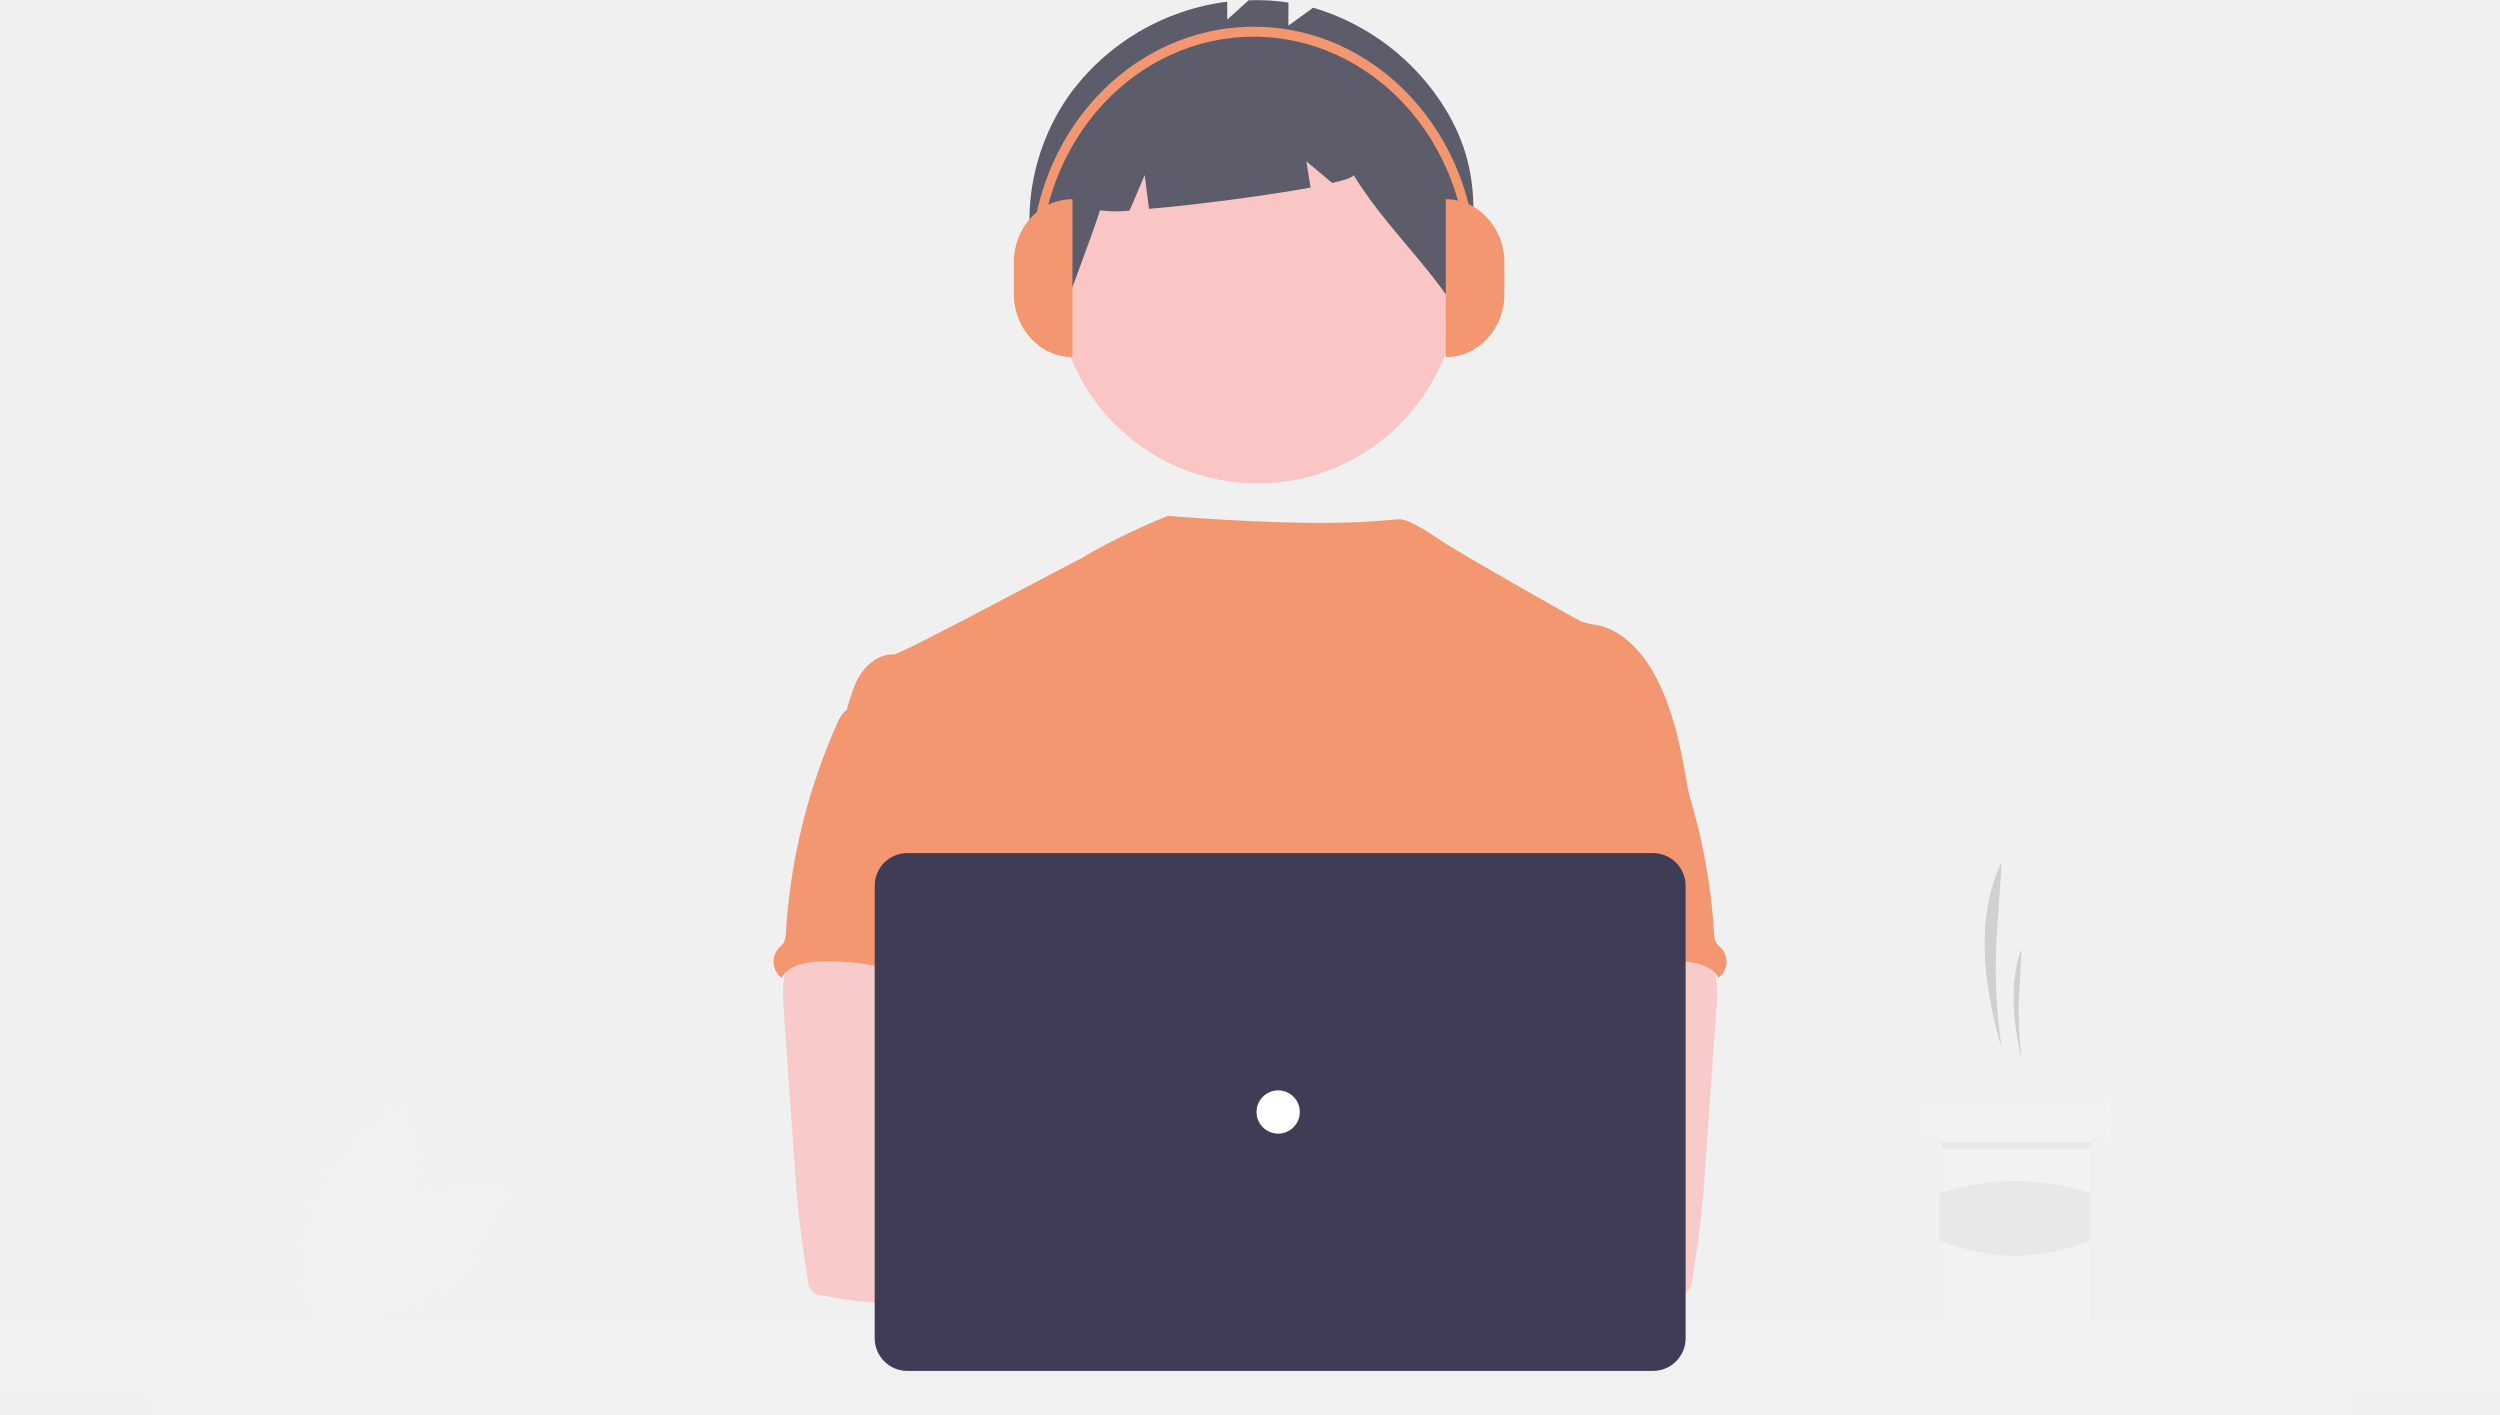
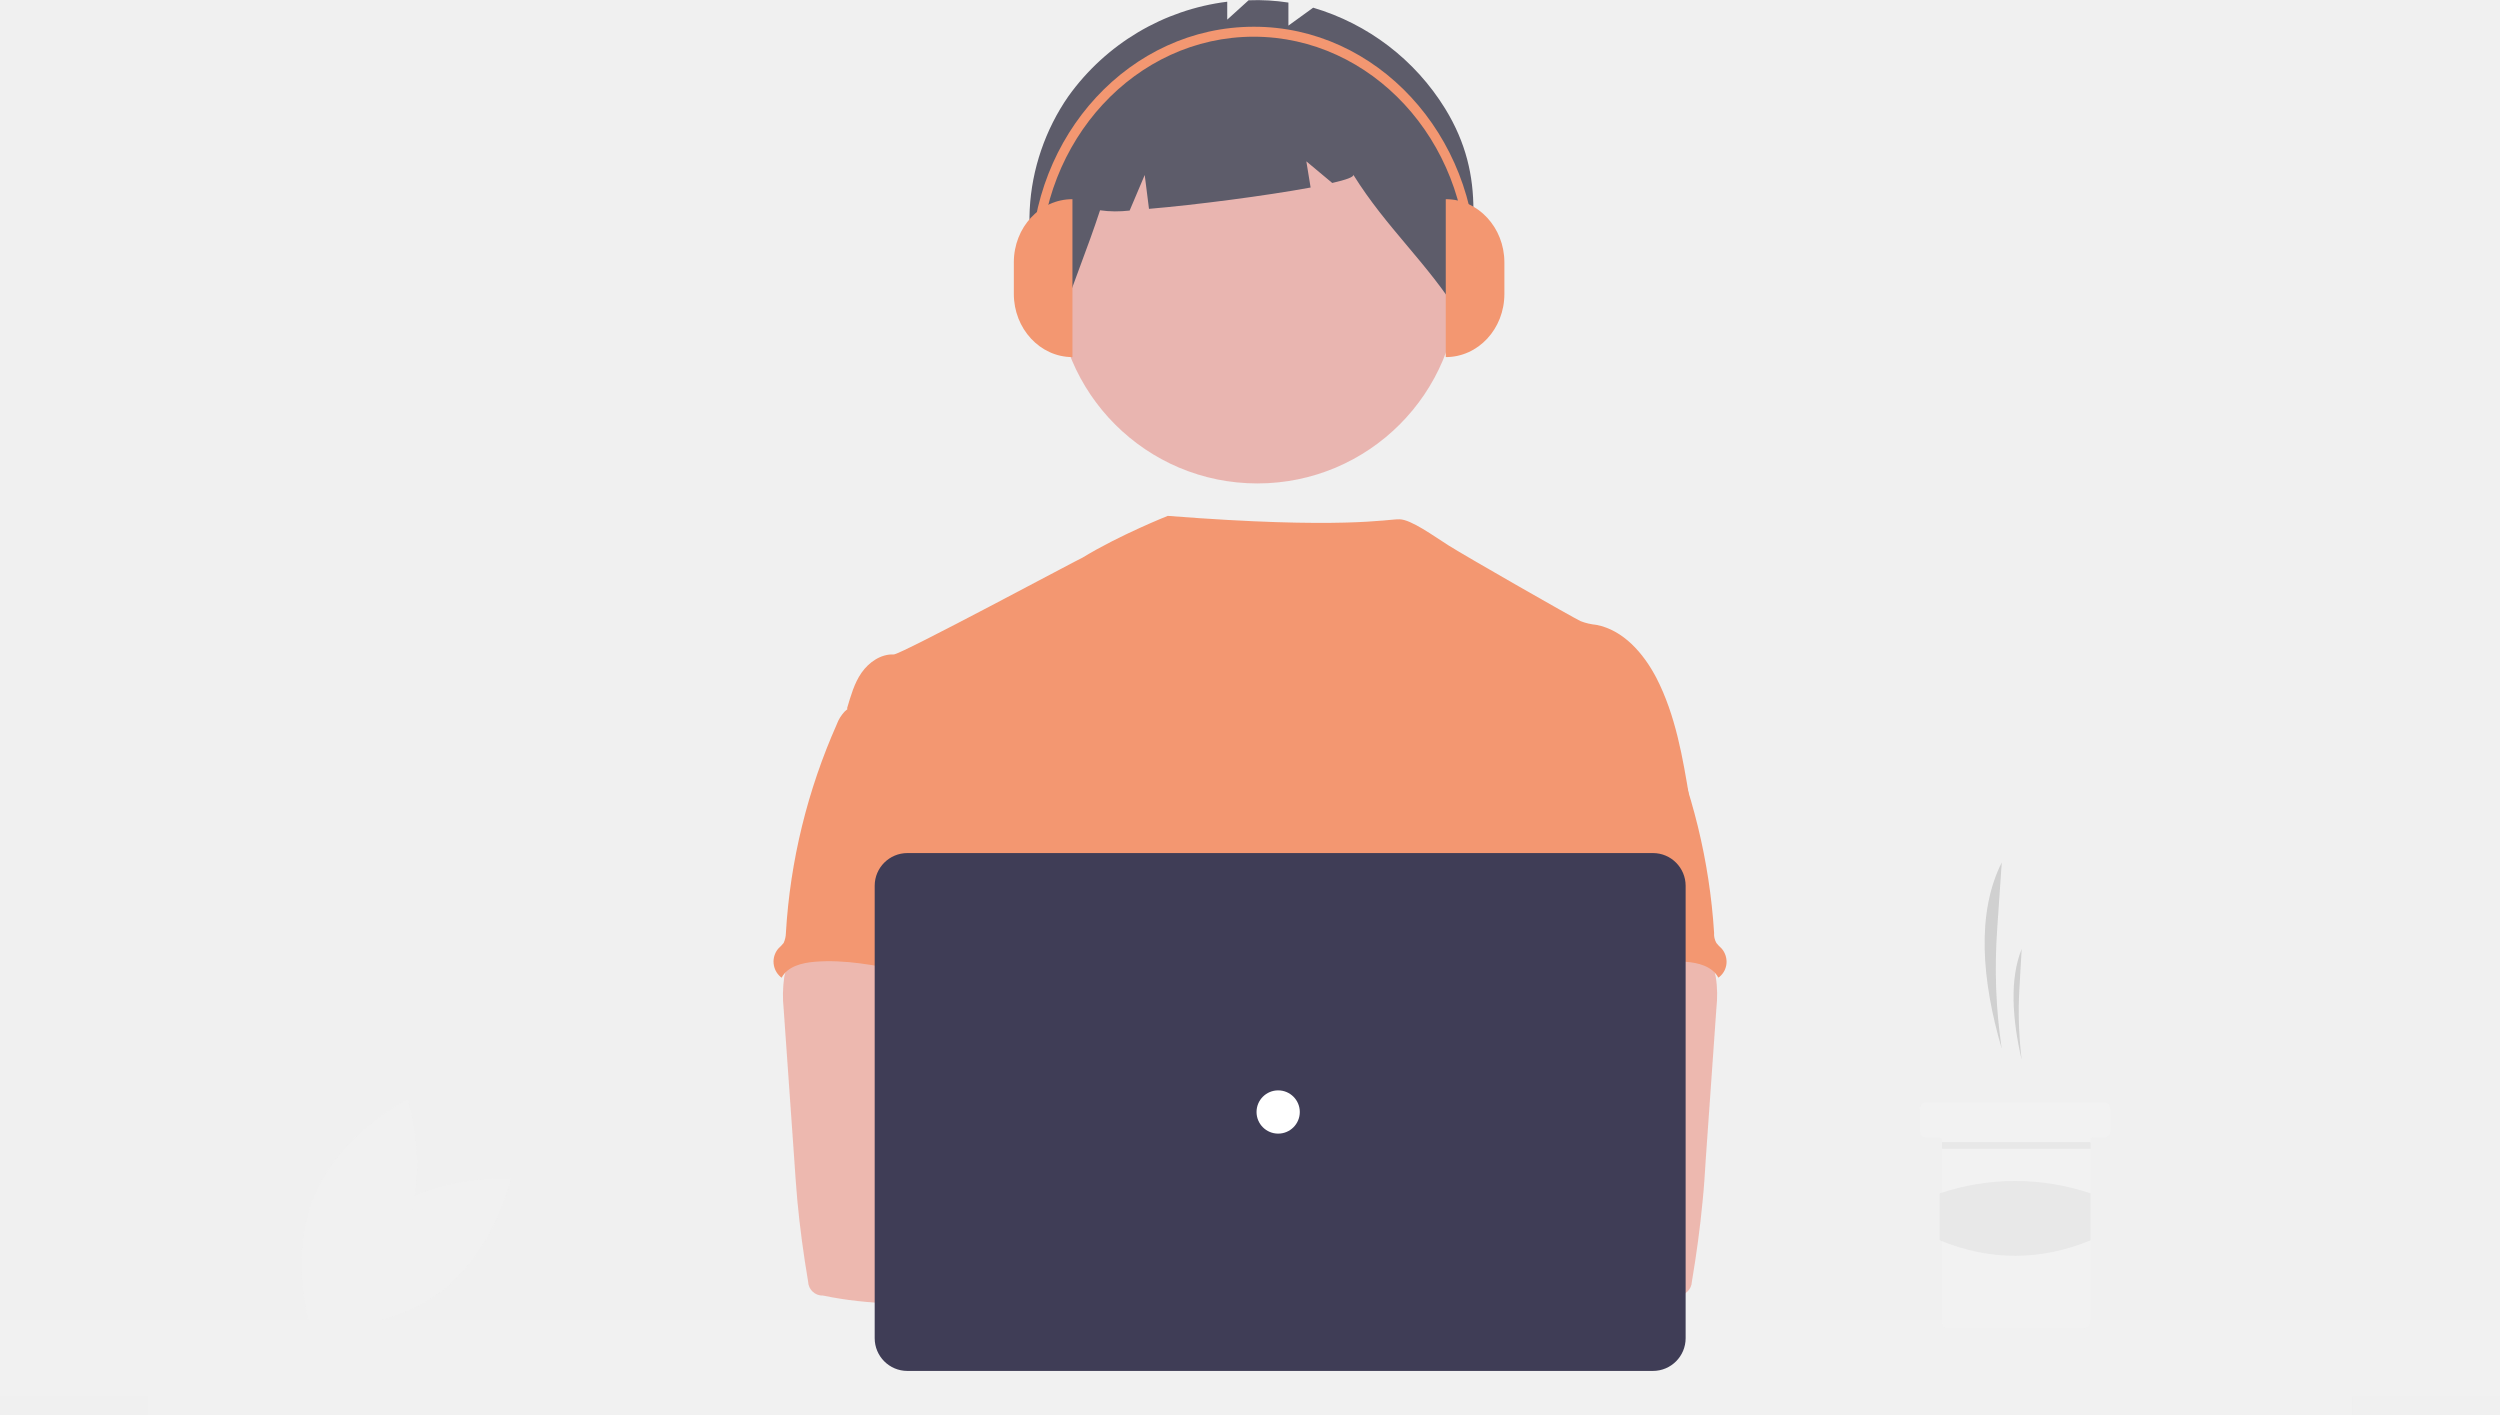
<svg xmlns="http://www.w3.org/2000/svg" version="1.1" id="Layer_1" x="0px" y="0px" viewBox="0 0 878.6 497" style="enable-background:new 0 0 878.6 497;" xml:space="preserve">
  <style type="text/css">
	.st0{opacity:0.24;}
	.st1{fill:#F1F1F1;}
	.st2{opacity:0.85;}
	.st3{fill:#CACACA;}
	.st4{fill:#F2F2F2;}
	.st5{fill:#E6E6E6;}
	.st6{opacity:0.76;}
- 	.st7{fill:#FEB8B8;}
+ 	.st7{fill:#E7A39D;}
	.st8{fill:#2F2E41;}
	.st9{fill:#F47B49;}
- 	.st10{fill:#FBBEBE;}
- 	.st11{fill:#3F3D56;}
- 	.st12{fill:#FFFFFF;}
+ 	.st10{fill:#EDA79B;}
+ 	.st11{fill:#FBBEBE;}
+ 	.st12{fill:#3F3D56;}
+ 	.st13{fill:#FFFFFF;}
</style>
  <g class="st0">
    <path class="st1" d="M134,426.7c-19.5,14.5-25,40.1-25,40.1s26.1,2,45.6-12.5s25-40.1,25-40.1S153.5,412.2,134,426.7z" />
    <path class="st1" d="M142.2,433.5c-9.4,22.5-32.9,34-32.9,34s-8.3-24.8,1.1-47.3s32.9-34,32.9-34S151.5,411.1,142.2,433.5z" />
    <polygon class="st1" points="878.6,463.7 0,463.7 0,490.7 52,490.7 52,497 826.7,497 826.7,490.7 878.6,490.7  " />
  </g>
  <g class="st2">
    <path class="st3" d="M703.5,368.6L703.5,368.6c-2.1-14-2.6-28.1-1.6-42.2l1.6-23.3l0,0C694.5,321,696.5,344.6,703.5,368.6z" />
    <path class="st3" d="M710.5,372.5L710.5,372.5c-1-8.3-1.3-16.7-0.8-25.1l0.8-13.9l0,0C706.2,344.2,707.2,358.2,710.5,372.5z" />
-     <path class="st4" d="M741.7,389.7v7.8c0,1.3-1.1,2.3-2.3,2.3h-3.9c-0.4,0-0.8,0.3-0.8,0.8c0,0,0,0,0,0v63.9c0,1.3-1.1,2.3-2.3,2.3   h-47.6c-1.3,0-2.3-1-2.3-2.3v-63.9c0-0.4-0.3-0.8-0.8-0.8H677c-1.3,0-2.3-1-2.3-2.3v-7.8c0-1.3,1-2.3,2.3-2.3c0,0,0,0,0,0h62.4   C740.7,387.3,741.7,388.4,741.7,389.7z" />
+     <path class="st4" d="M741.7,389.7v7.8c0,1.3-1.1,2.3-2.3,2.3h-3.9c-0.4,0-0.8,0.3-0.8,0.8l0,0v63.9c0,1.3-1.1,2.3-2.3,2.3h-47.6   c-1.3,0-2.3-1-2.3-2.3v-63.9c0-0.4-0.3-0.8-0.8-0.8H677c-1.3,0-2.3-1-2.3-2.3v-7.8c0-1.3,1-2.3,2.3-2.3l0,0h62.4   C740.7,387.3,741.7,388.4,741.7,389.7z" />
    <rect x="682.5" y="401.4" class="st5" width="52.2" height="2.3" />
    <path class="st5" d="M734.7,435.9c-17.5,7.2-35.2,7.3-53,0v-16.5c17.2-5.8,35.8-5.8,53,0V435.9z" />
  </g>
  <g class="st6">
    <circle id="fff0188c-9915-4c0d-8339-9317a77083e8" class="st7" cx="441.9" cy="99.2" r="70.7" />
-     <path id="ac220ed6-7c3f-4d1e-8d82-3295770c496a-510" class="st8" d="M507.9,38.2c-10.6-17.2-27.1-29.8-46.4-35.5l-8.7,6.3V0.9   c-4.6-0.7-9.3-1-14-0.8l-7.5,6.8V0.6c-22.4,2.8-42.6,14.8-55.8,33.2c-16.3,23.4-19,56-3,79.7c4.4-13.5,9.7-26.1,14.1-39.6   c3.4,0.5,6.9,0.5,10.4,0.1l5.3-12.5l1.5,11.9c16.5-1.4,41.1-4.6,56.8-7.5l-1.5-9.2l9.1,7.6c4.8-1.1,7.7-2.1,7.4-2.9   c11.7,18.8,25.9,30.8,37.6,49.6C517.7,84.5,522.8,62.5,507.9,38.2z" />
-     <path class="st9" d="M593.8,280.9c-2.4-14.6-4.9-29.5-11.7-42.7c-4.5-8.6-11.6-16.8-21.1-18.6c-1.9-0.2-3.7-0.6-5.5-1.3   c-2.8-1.3-40.4-22.8-46.4-26.6c-5.1-3.2-13.2-9.2-17.3-9.2c-4.1-0.1-19.9,3.6-81.4-1.2c0,0-16.9,6.7-30,14.7   c-0.2-0.1-63.9,34.1-66.3,34c-4.5-0.2-8.7,2.7-11.3,6.4c-2.6,3.7-3.8,8.2-5.1,12.5c13.9,31,26.6,62,40.5,92.9c0.7,1.2,1,2.5,1,3.8   c-0.3,1.4-0.9,2.7-1.7,3.8c-6.8,11-6.6,24.7-5.9,37.6c0.7,12.9,1.7,26.5-4.1,38c-1.6,3.2-3.6,6.1-5.1,9.2   c-3.5,7.2-4.7,30.1-2.7,37.8l255.1,7.3C569.4,464.6,593.8,280.9,593.8,280.9z" />
+     <path id="ac220ed6-7c3f-4d1e-8d82-3295770c496a-510" class="st8" d="M507.9,38.2C497.3,21,480.8,8.4,461.5,2.7L452.8,9V0.9   c-4.6-0.7-9.3-1-14-0.8l-7.5,6.8V0.6c-22.4,2.8-42.6,14.8-55.8,33.2c-16.3,23.4-19,56-3,79.7c4.4-13.5,9.7-26.1,14.1-39.6   c3.4,0.5,6.9,0.5,10.4,0.1l5.3-12.5l1.5,11.9c16.5-1.4,41.1-4.6,56.8-7.5l-1.5-9.2l9.1,7.6c4.8-1.1,7.7-2.1,7.4-2.9   c11.7,18.8,25.9,30.8,37.6,49.6C517.7,84.5,522.8,62.5,507.9,38.2z" />
+     <path class="st9" d="M593.8,280.9c-2.4-14.6-4.9-29.5-11.7-42.7c-4.5-8.6-11.6-16.8-21.1-18.6c-1.9-0.2-3.7-0.6-5.5-1.3   c-2.8-1.3-40.4-22.8-46.4-26.6c-5.1-3.2-13.2-9.2-17.3-9.2c-4.1-0.1-19.9,3.6-81.4-1.2c0,0-16.9,6.7-30,14.7   c-0.2-0.1-63.9,34.1-66.3,34c-4.5-0.2-8.7,2.7-11.3,6.4c-2.6,3.7-3.8,8.2-5.1,12.5c13.9,31,26.6,62,40.5,92.9c0.7,1.2,1,2.5,1,3.8   c-0.3,1.4-0.9,2.7-1.7,3.8c-6.8,11-6.6,24.7-5.9,37.6s1.7,26.5-4.1,38c-1.6,3.2-3.6,6.1-5.1,9.2c-3.5,7.2-4.7,30.1-2.7,37.8   l255.1,7.3C569.4,464.6,593.8,280.9,593.8,280.9z" />
    <path id="bb46eb08-8e3e-4ac5-913b-26d221d967b9-511" class="st10" d="M275.6,343.4c-0.5,3.7-0.6,7.4-0.2,11.1l3.7,52.5   c0.3,4.9,0.7,9.9,1.1,14.8c0.9,9.6,2.2,19.1,3.8,28.6c0.1,2.8,2.4,5,5.2,4.9c16.1,3.4,32.7,3.3,49.2,2.3c25.1-1.4,89.2-4,93.1-9.1   s1.6-13.3-3.5-17.4S338.4,417,338.4,417c0.8-6.6,3.3-12.7,5.7-18.9c4.3-11,8.2-22.4,8.3-34.3s-4.4-24.2-14.1-31   c-8-5.6-18.2-6.6-27.9-6.4c-7.1,0.2-19.3-1.5-25.7,1.3C279.5,329.9,276.6,338.4,275.6,343.4z" />
-     <path id="efe93a1e-ccdd-49fd-af5f-e26394aa0937-512" class="st9" d="M296.9,250c-1.2,1.3-2.2,2.8-2.8,4.5   c-10.3,23.2-16.4,48-17.9,73.3c0,1.2-0.3,2.5-0.8,3.6c-0.6,0.7-1.2,1.4-1.9,2c-2.5,3-2.1,7.4,0.8,9.9h0c0.1,0.1,0.2,0.2,0.4,0.3   c2.1-4,7.1-5.2,11.6-5.6c21.4-1.7,42.3,8.3,63.7,7.5c-1.5-5.2-3.7-10.3-4.9-15.5c-5.5-23.5,8.2-49.1-0.2-71.7   c-1.7-4.5-4.5-9-8.8-11c-1.8-0.7-3.7-1.2-5.7-1.5c-5.4-1-16.2-5.2-21.5-3.5c-1.9,0.6-2.7,2.4-4.3,3.5   C302.2,247.4,299,248,296.9,250z" />
+     <path id="efe93a1e-ccdd-49fd-af5f-e26394aa0937-512" class="st9" d="M296.9,250c-1.2,1.3-2.2,2.8-2.8,4.5   c-10.3,23.2-16.4,48-17.9,73.3c0,1.2-0.3,2.5-0.8,3.6c-0.6,0.7-1.2,1.4-1.9,2c-2.5,3-2.1,7.4,0.8,9.9l0,0c0.1,0.1,0.2,0.2,0.4,0.3   c2.1-4,7.1-5.2,11.6-5.6c21.4-1.7,42.3,8.3,63.7,7.5c-1.5-5.2-3.7-10.3-4.9-15.5c-5.5-23.5,8.2-49.1-0.2-71.7   c-1.7-4.5-4.5-9-8.8-11c-1.8-0.7-3.7-1.2-5.7-1.5c-5.4-1-16.2-5.2-21.5-3.5c-1.9,0.6-2.7,2.4-4.3,3.5   C302.2,247.4,299,248,296.9,250z" />
    <path id="a38c3c09-000b-42b7-8619-0229d8aff5e9-513" class="st10" d="M594,327.7c-6.5-2.8-18.7-1.1-25.7-1.3   c-9.7-0.2-20,0.8-27.9,6.4c-9.7,6.8-14.1,19.2-14.1,31s4,23.2,8.3,34.3c2.4,6.2,4.9,12.4,5.7,18.9c0,0-84.6,10-89.7,14.1   s-7.4,12.3-3.5,17.4s126.2,10.2,142.3,6.8c2.8,0.1,5.1-2.1,5.2-4.9c1.6-9.5,2.9-19,3.8-28.6c0.5-4.9,0.8-9.9,1.1-14.8l3.7-52.5   c0.4-3.7,0.4-7.4-0.2-11.1C602.1,338.4,599.1,329.9,594,327.7z" />
    <path id="bd3879bf-5d05-49be-b690-c4d97e29a2ab-514" class="st9" d="M574,245.8c-1.6-1.1-2.4-2.9-4.3-3.5c-5.2-1.7-16,2.5-21.5,3.5   c-1.9,0.3-3.8,0.8-5.7,1.5c-4.4,2-7.2,6.4-8.8,11c-8.3,22.6,5.3,48.2-0.2,71.7c-1.2,5.3-3.4,10.3-4.9,15.5   c21.5,0.8,42.3-9.2,63.7-7.5c4.5,0.3,9.5,1.6,11.6,5.6c0.1-0.1,0.2-0.2,0.4-0.3c3-2.5,3.3-6.9,0.8-9.9l0,0c-0.7-0.6-1.3-1.3-1.9-2   c-0.6-1.1-0.9-2.3-0.8-3.6c-1.6-25.3-7.7-50.1-17.9-73.3c-0.6-1.7-1.6-3.2-2.8-4.5C579.7,248,576.4,247.4,574,245.8z" />
-     <circle class="st10" cx="420.9" cy="438.8" r="19.1" />
-     <circle class="st10" cx="463.2" cy="438.8" r="19.1" />
+     <circle class="st11" cx="420.9" cy="438.8" r="19.1" />
+     <circle class="st11" cx="463.2" cy="438.8" r="19.1" />
    <path class="st9" d="M376.9,125.5L376.9,125.5c-11.4,0-20.6-10-20.6-22.2l0,0V92.2c0-12.3,9.2-22.2,20.6-22.2l0,0V125.5z" />
    <path class="st9" d="M508.1,70L508.1,70c11.4,0,20.6,10,20.6,22.2v11.1c0,12.3-9.2,22.2-20.6,22.2l0,0V70z" />
    <path class="st9" d="M518.9,94h-3.3c0-44.7-33.7-81.1-75-81.1c-41.4,0-75,36.4-75,81.1h-3.3c0-46.7,35.1-84.6,78.3-84.6   C483.7,9.3,518.9,47.3,518.9,94z" />
  </g>
-   <path class="st11" d="M580.9,481.8h-262c-6.4,0-11.5-5.2-11.5-11.5v-159c0-6.4,5.2-11.5,11.5-11.5h262c6.4,0,11.5,5.2,11.5,11.5v159  C592.4,476.6,587.3,481.8,580.9,481.8z" />
-   <circle id="bf1cdf42-3b4f-4239-91c9-f6802a29e918" class="st12" cx="449.2" cy="390.8" r="7.6" />
+   <path class="st12" d="M580.9,481.8h-262c-6.4,0-11.5-5.2-11.5-11.5v-159c0-6.4,5.2-11.5,11.5-11.5h262c6.4,0,11.5,5.2,11.5,11.5v159  C592.4,476.6,587.3,481.8,580.9,481.8z" />
+   <circle id="bf1cdf42-3b4f-4239-91c9-f6802a29e918" class="st13" cx="449.2" cy="390.8" r="7.6" />
</svg>
